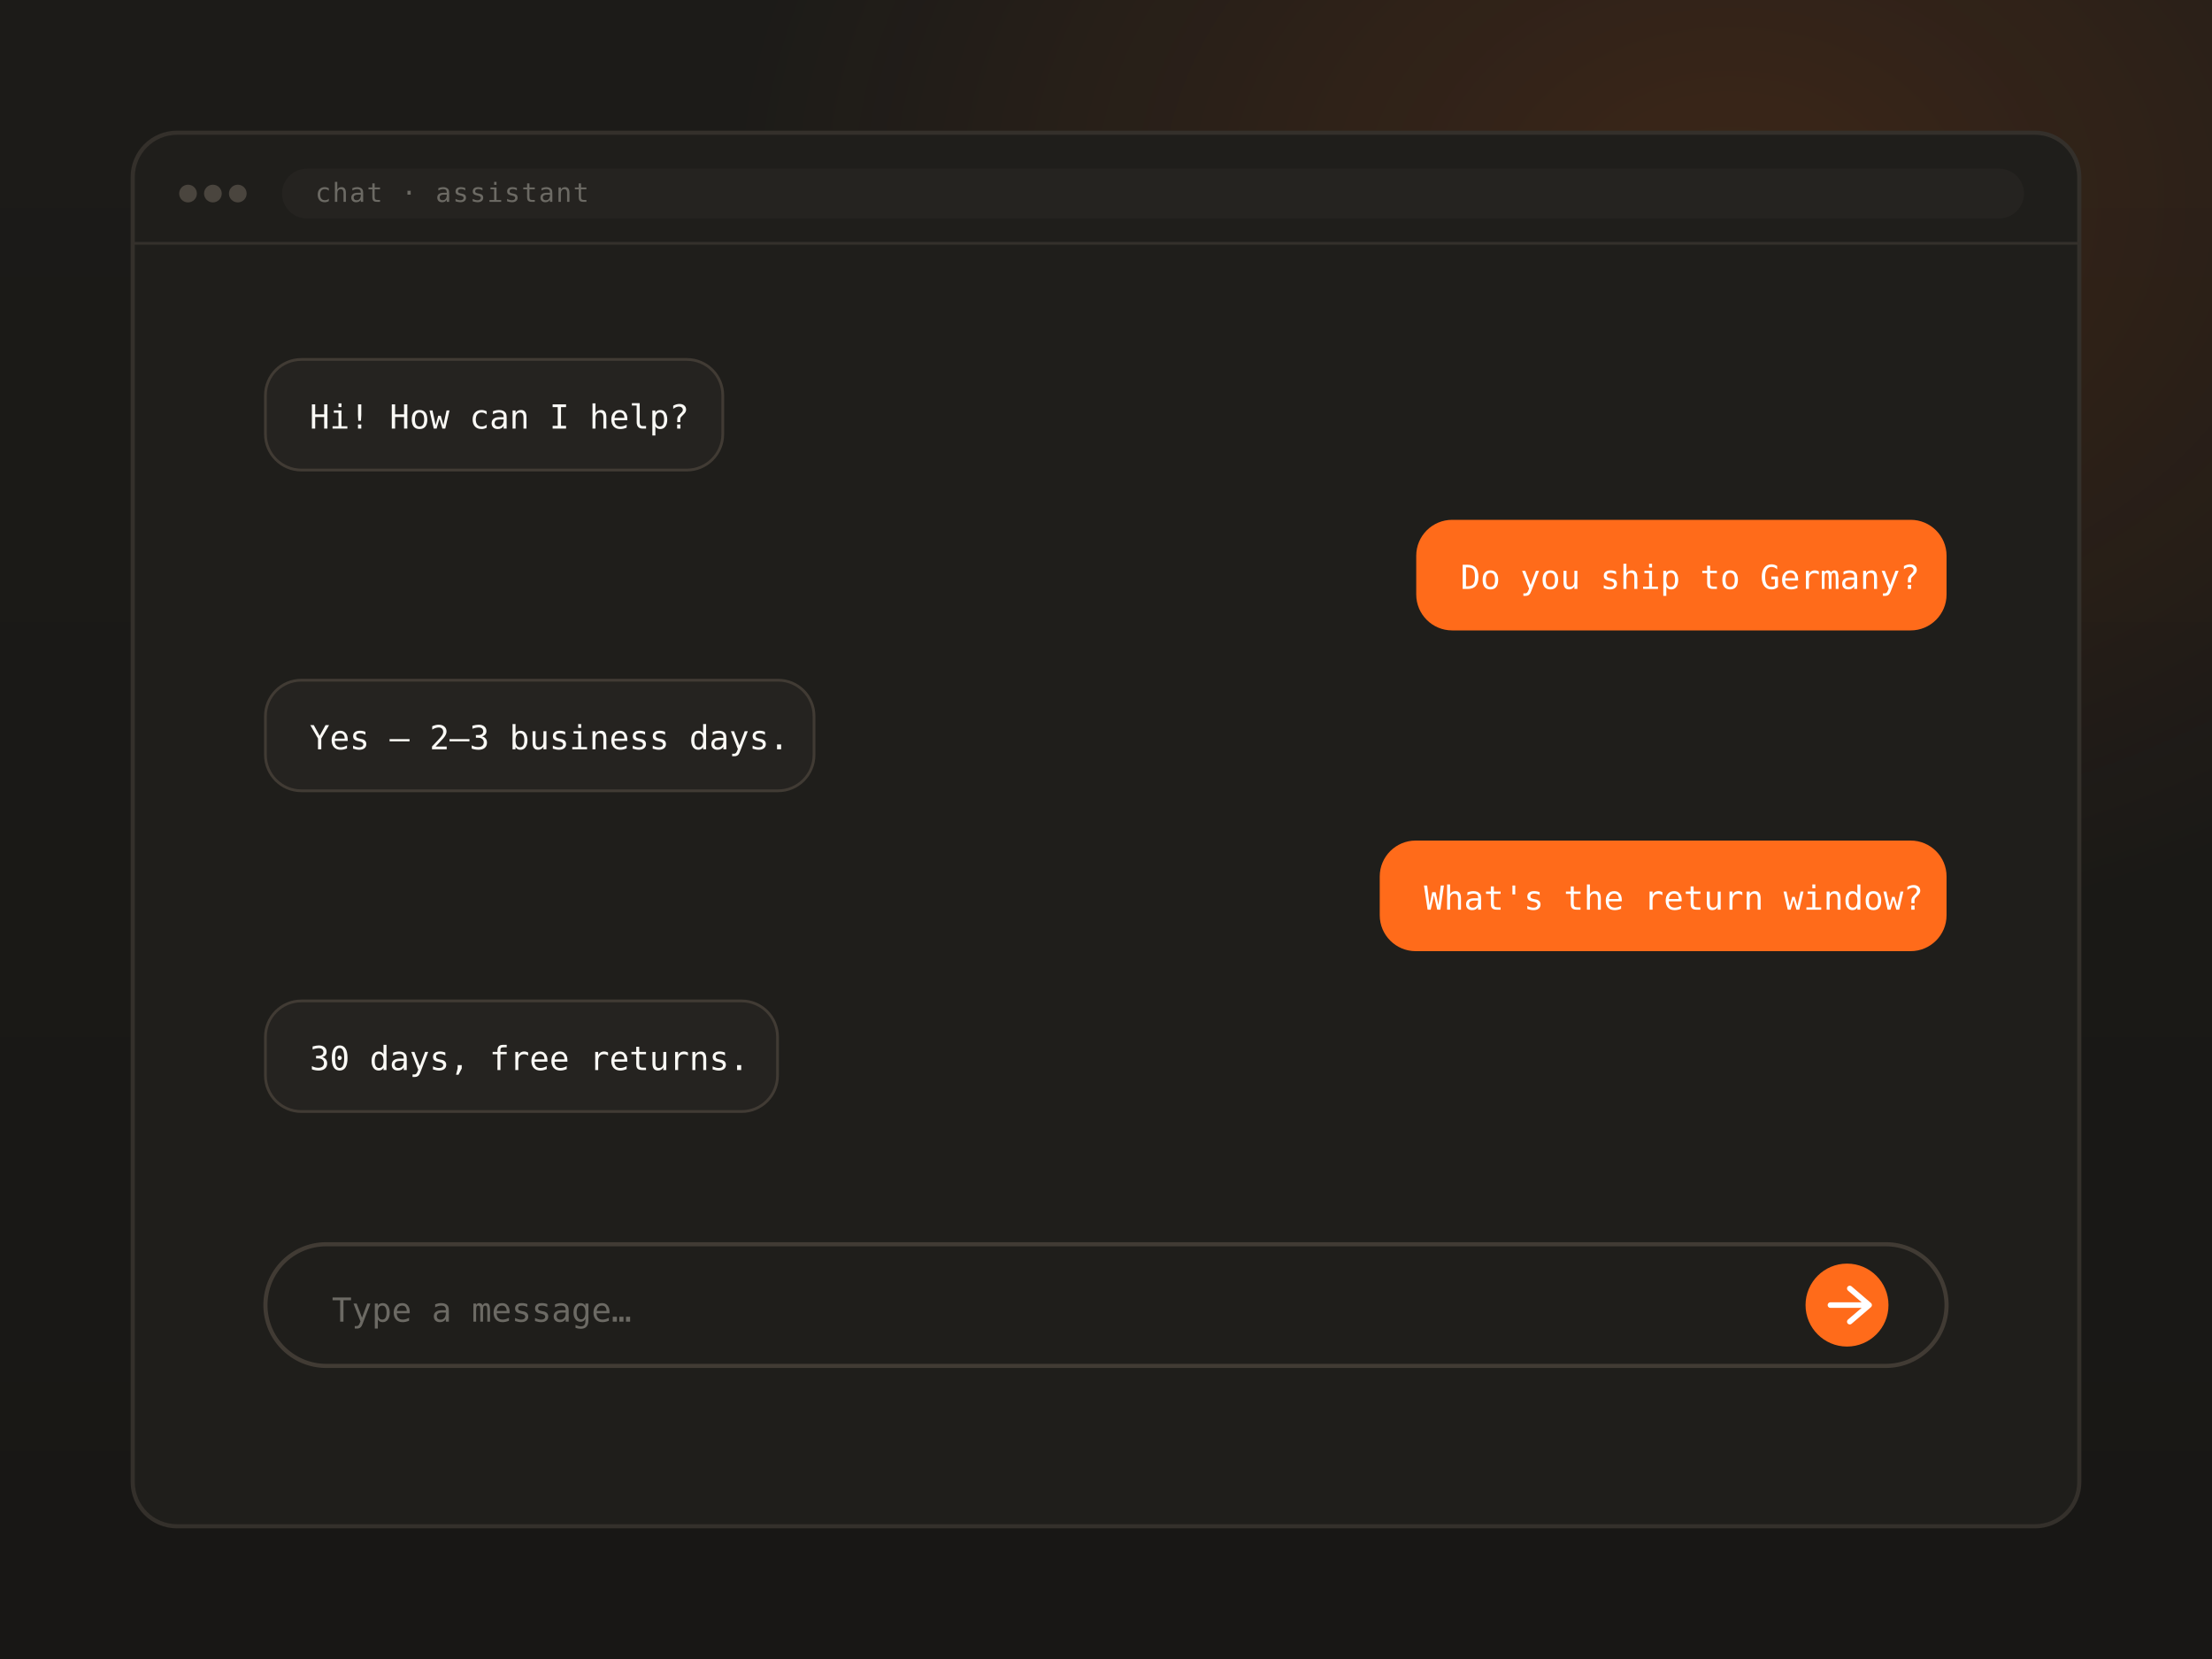
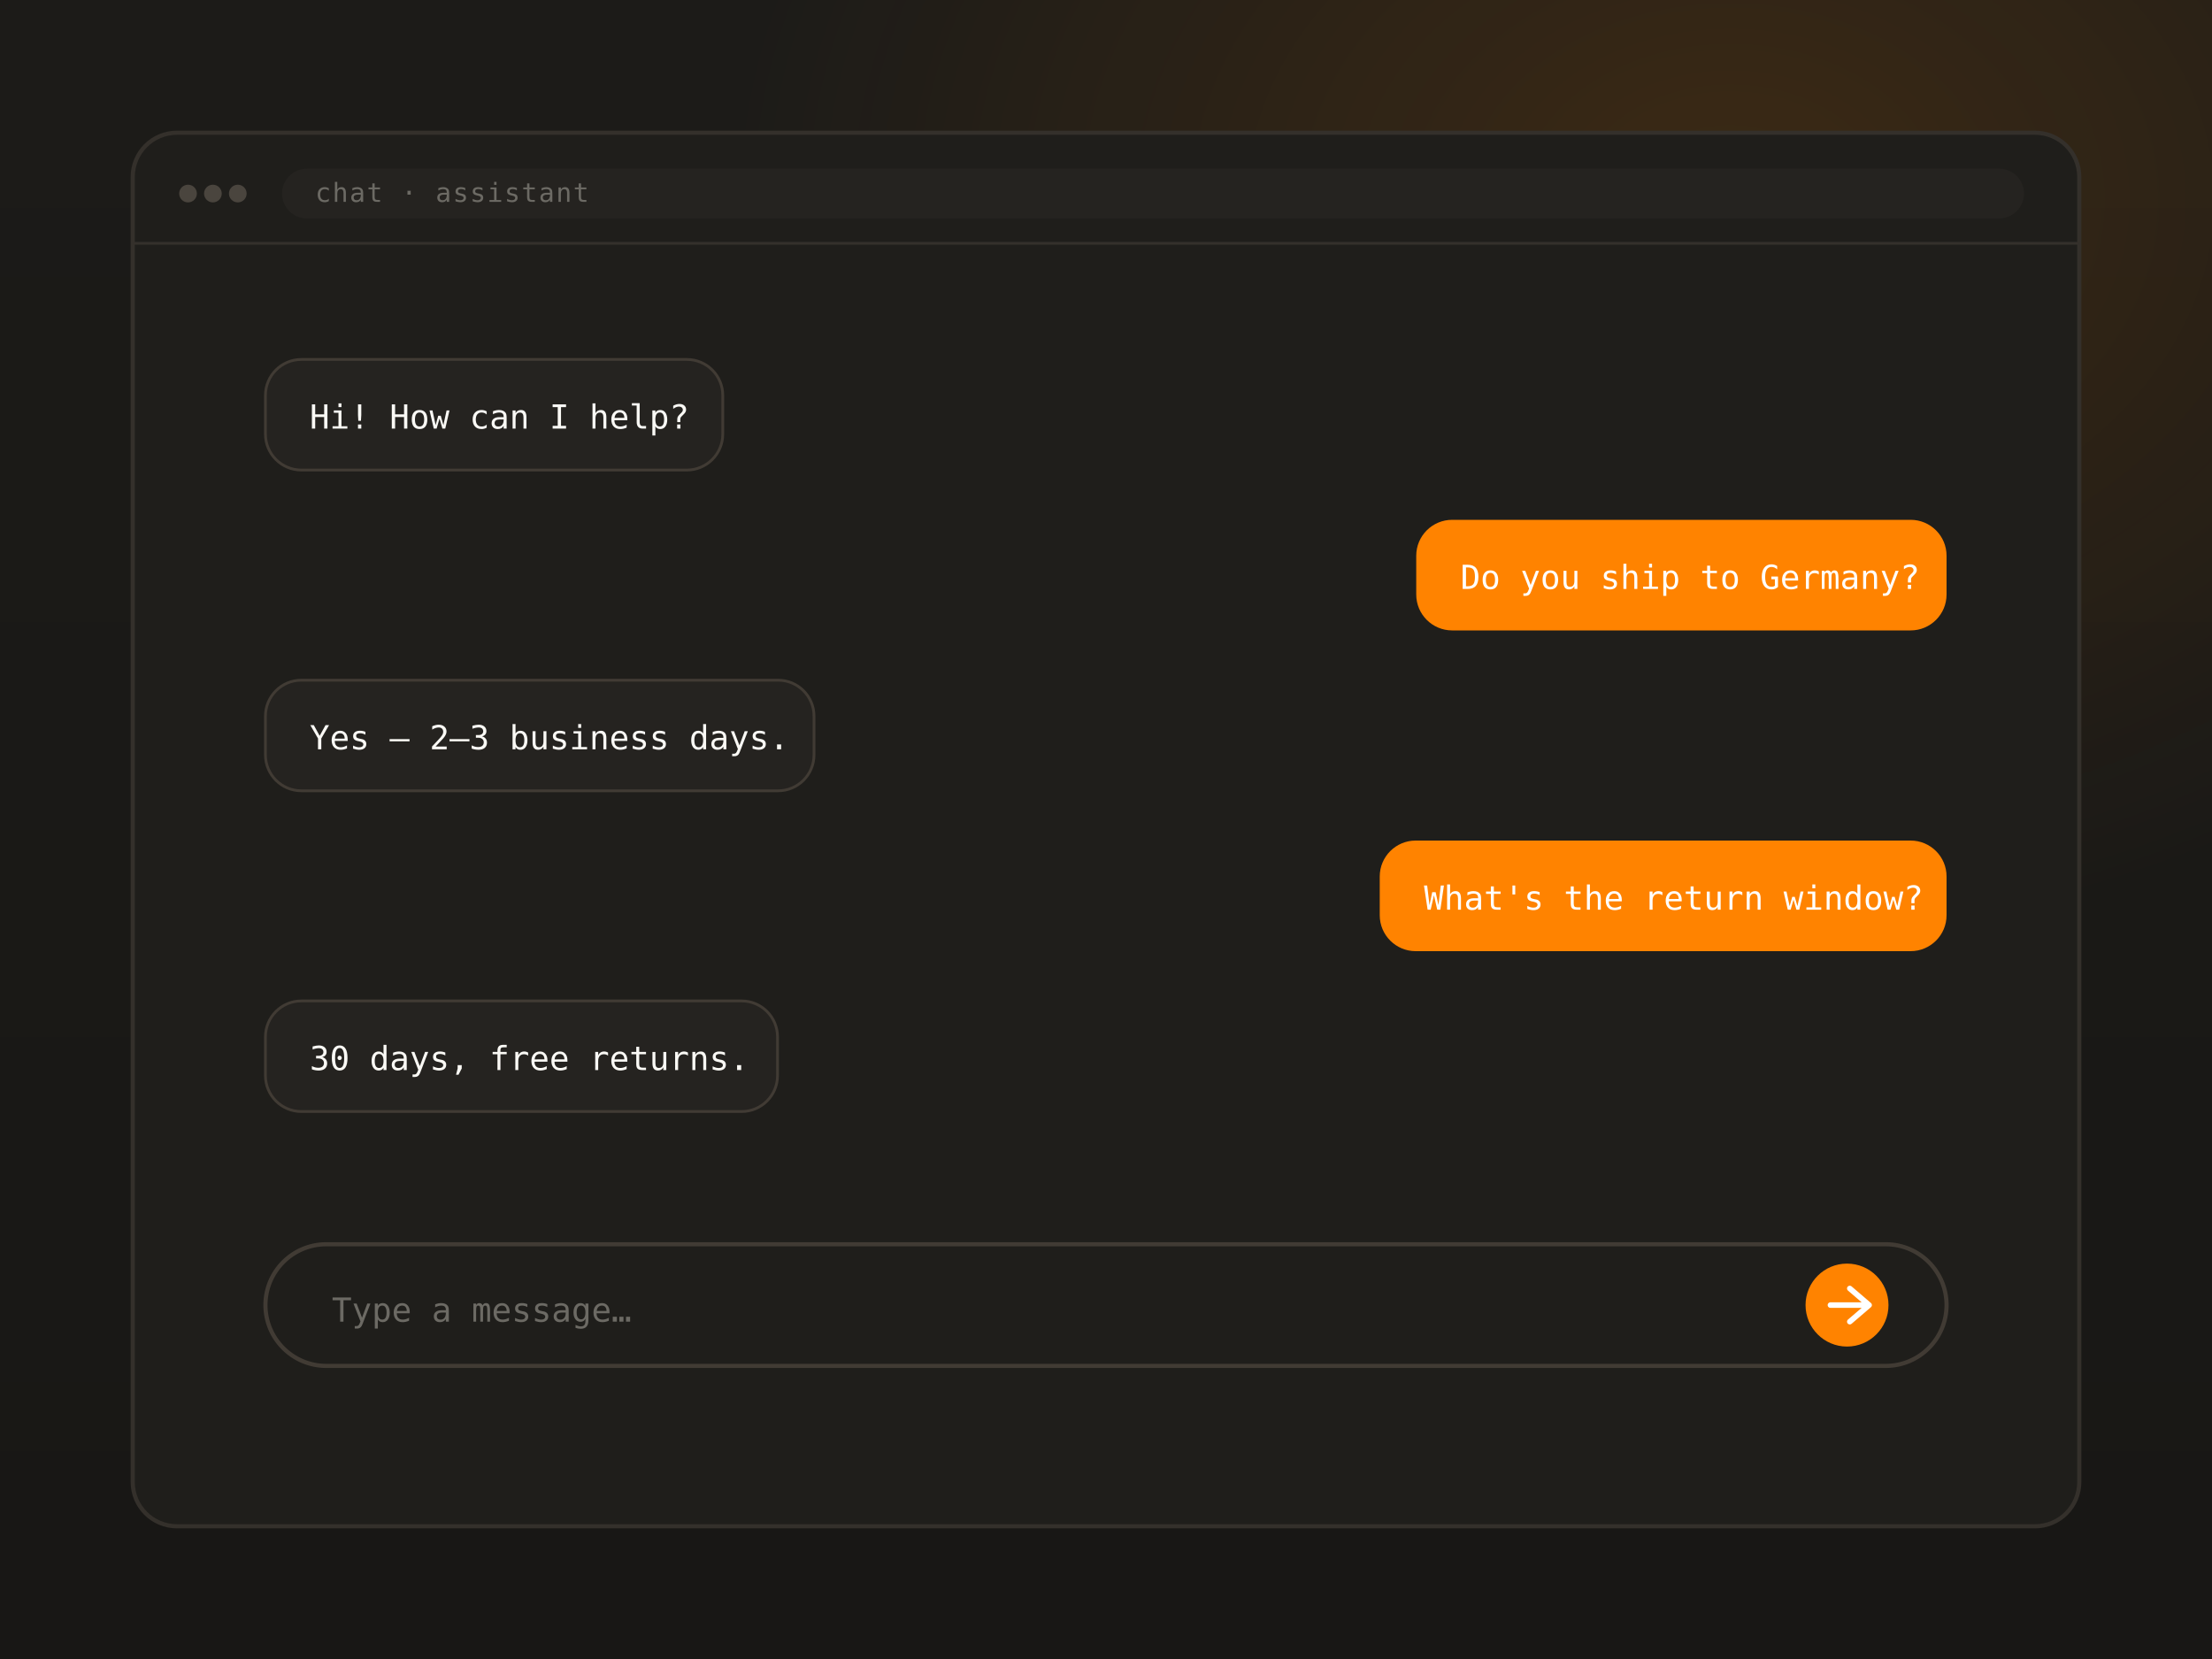
<svg xmlns="http://www.w3.org/2000/svg" viewBox="0 0 800 600" width="800" height="600" role="img">
  <defs>
    <linearGradient id="bg" x1="0" y1="0" x2="0" y2="1">
      <stop offset="0" stop-color="#1c1b18" />
      <stop offset="1" stop-color="#181715" />
    </linearGradient>
    <radialGradient id="glow" cx="0.78" cy="0.12" r="0.9">
-       <stop offset="0" stop-color="#ff6b1a" stop-opacity="0.14" />
-       <stop offset="0.5" stop-color="#ff6b1a" stop-opacity="0" />
+       <stop offset="0" stop-color="#ff8300" stop-opacity="0.14" />
+       <stop offset="0.5" stop-color="#ff8300" stop-opacity="0" />
    </radialGradient>
  </defs>
  <rect x="0.0" y="0.0" width="800.0" height="600.0" rx="0" fill="url(#bg)" />
  <rect x="0.0" y="0.0" width="800.0" height="600.0" rx="0" fill="url(#glow)" />
  <rect x="48.0" y="48.0" width="704.0" height="504.0" rx="16" fill="#1f1e1b" stroke="#34302b" stroke-width="1.5" />
  <circle cx="68.0" cy="70.0" r="3.2" fill="#4a453e" />
  <circle cx="77.0" cy="70.0" r="3.2" fill="#4a453e" />
  <circle cx="86.0" cy="70.0" r="3.2" fill="#4a453e" />
  <rect x="102.0" y="61.0" width="630.0" height="18.0" rx="9" fill="#252320" />
  <text x="114.0" y="73.0" font-family="'JetBrains Mono','SFMono-Regular',ui-monospace,monospace" font-size="9.5" font-weight="400" fill="#6c6a64" text-anchor="start" letter-spacing="0.5">chat · assistant</text>
  <line x1="48.0" y1="88.0" x2="752.0" y2="88.0" stroke="#34302b" stroke-width="1" stroke-linecap="round" />
  <rect x="96.0" y="130.0" width="165.4" height="40.0" rx="13" fill="#252320" stroke="#413b34" stroke-width="1" />
  <text x="112.0" y="155.0" font-family="'JetBrains Mono','SFMono-Regular',ui-monospace,monospace" font-size="12" font-weight="400" fill="#faf9f5" text-anchor="start">Hi! How can I help?</text>
-   <rect x="512.2" y="188.0" width="191.8" height="40.0" rx="13" fill="#ff6b1a" />
+   <rect x="512.2" y="188.0" width="191.8" height="40.0" rx="13" fill="#ff8300" />
  <text x="528.2" y="213.0" font-family="'JetBrains Mono','SFMono-Regular',ui-monospace,monospace" font-size="12" font-weight="400" fill="#fff" text-anchor="start">Do you ship to Germany?</text>
  <rect x="96.0" y="246.0" width="198.4" height="40.0" rx="13" fill="#252320" stroke="#413b34" stroke-width="1" />
  <text x="112.0" y="271.0" font-family="'JetBrains Mono','SFMono-Regular',ui-monospace,monospace" font-size="12" font-weight="400" fill="#faf9f5" text-anchor="start">Yes — 2–3 business days.</text>
-   <rect x="499.0" y="304.0" width="205.0" height="40.0" rx="13" fill="#ff6b1a" />
+   <rect x="499.0" y="304.0" width="205.0" height="40.0" rx="13" fill="#ff8300" />
  <text x="515.0" y="329.0" font-family="'JetBrains Mono','SFMono-Regular',ui-monospace,monospace" font-size="12" font-weight="400" fill="#fff" text-anchor="start">What's the return window?</text>
  <rect x="96.0" y="362.0" width="185.2" height="40.0" rx="13" fill="#252320" stroke="#413b34" stroke-width="1" />
  <text x="112.0" y="387.0" font-family="'JetBrains Mono','SFMono-Regular',ui-monospace,monospace" font-size="12" font-weight="400" fill="#faf9f5" text-anchor="start">30 days, free returns.</text>
  <rect x="96.0" y="450.0" width="608.0" height="44.0" rx="22" fill="#1f1e1b" stroke="#413b34" stroke-width="1.5" />
  <text x="120.0" y="478.0" font-family="'JetBrains Mono','SFMono-Regular',ui-monospace,monospace" font-size="12" font-weight="400" fill="#6c6a64" text-anchor="start">Type a message…</text>
-   <circle cx="668.0" cy="472.0" r="15.0" fill="#ff6b1a" />
+   <circle cx="668.0" cy="472.0" r="15.0" fill="#ff8300" />
  <path d="M662 472 l12 0 M669 466 l7 6 -7 6" fill="none" stroke="#fff" stroke-width="2" stroke-linecap="round" stroke-linejoin="round" />
</svg>
